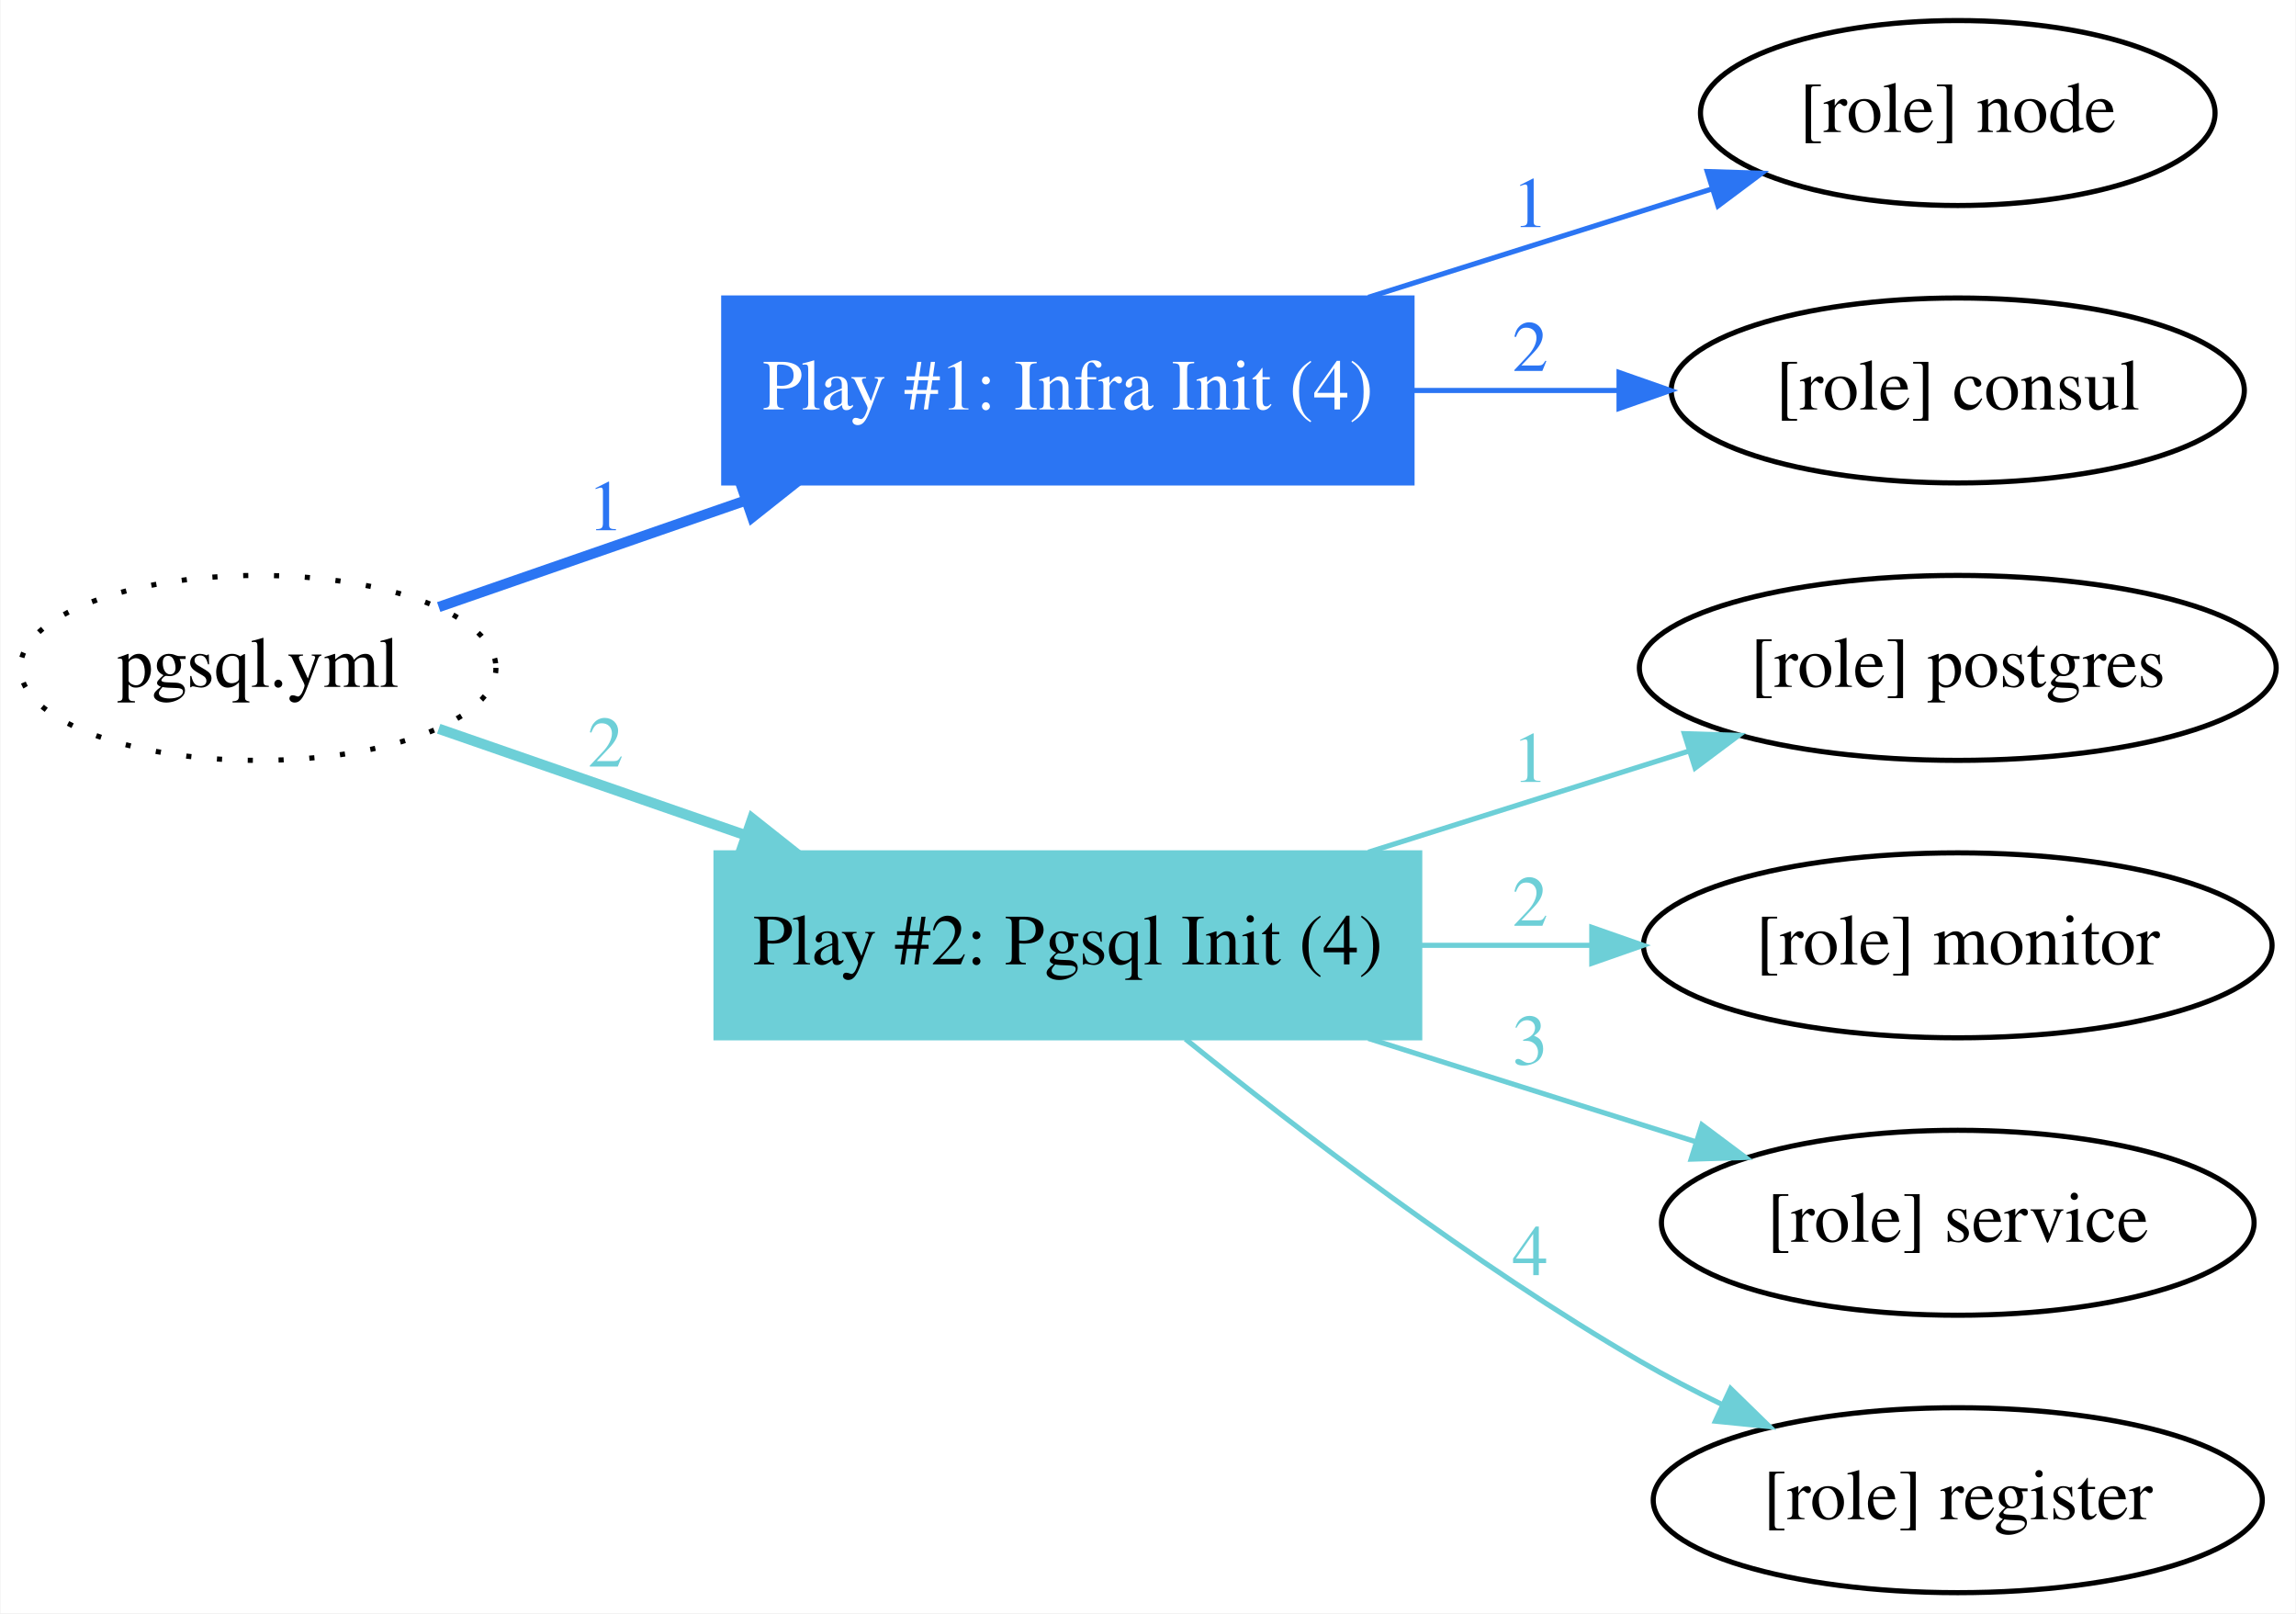
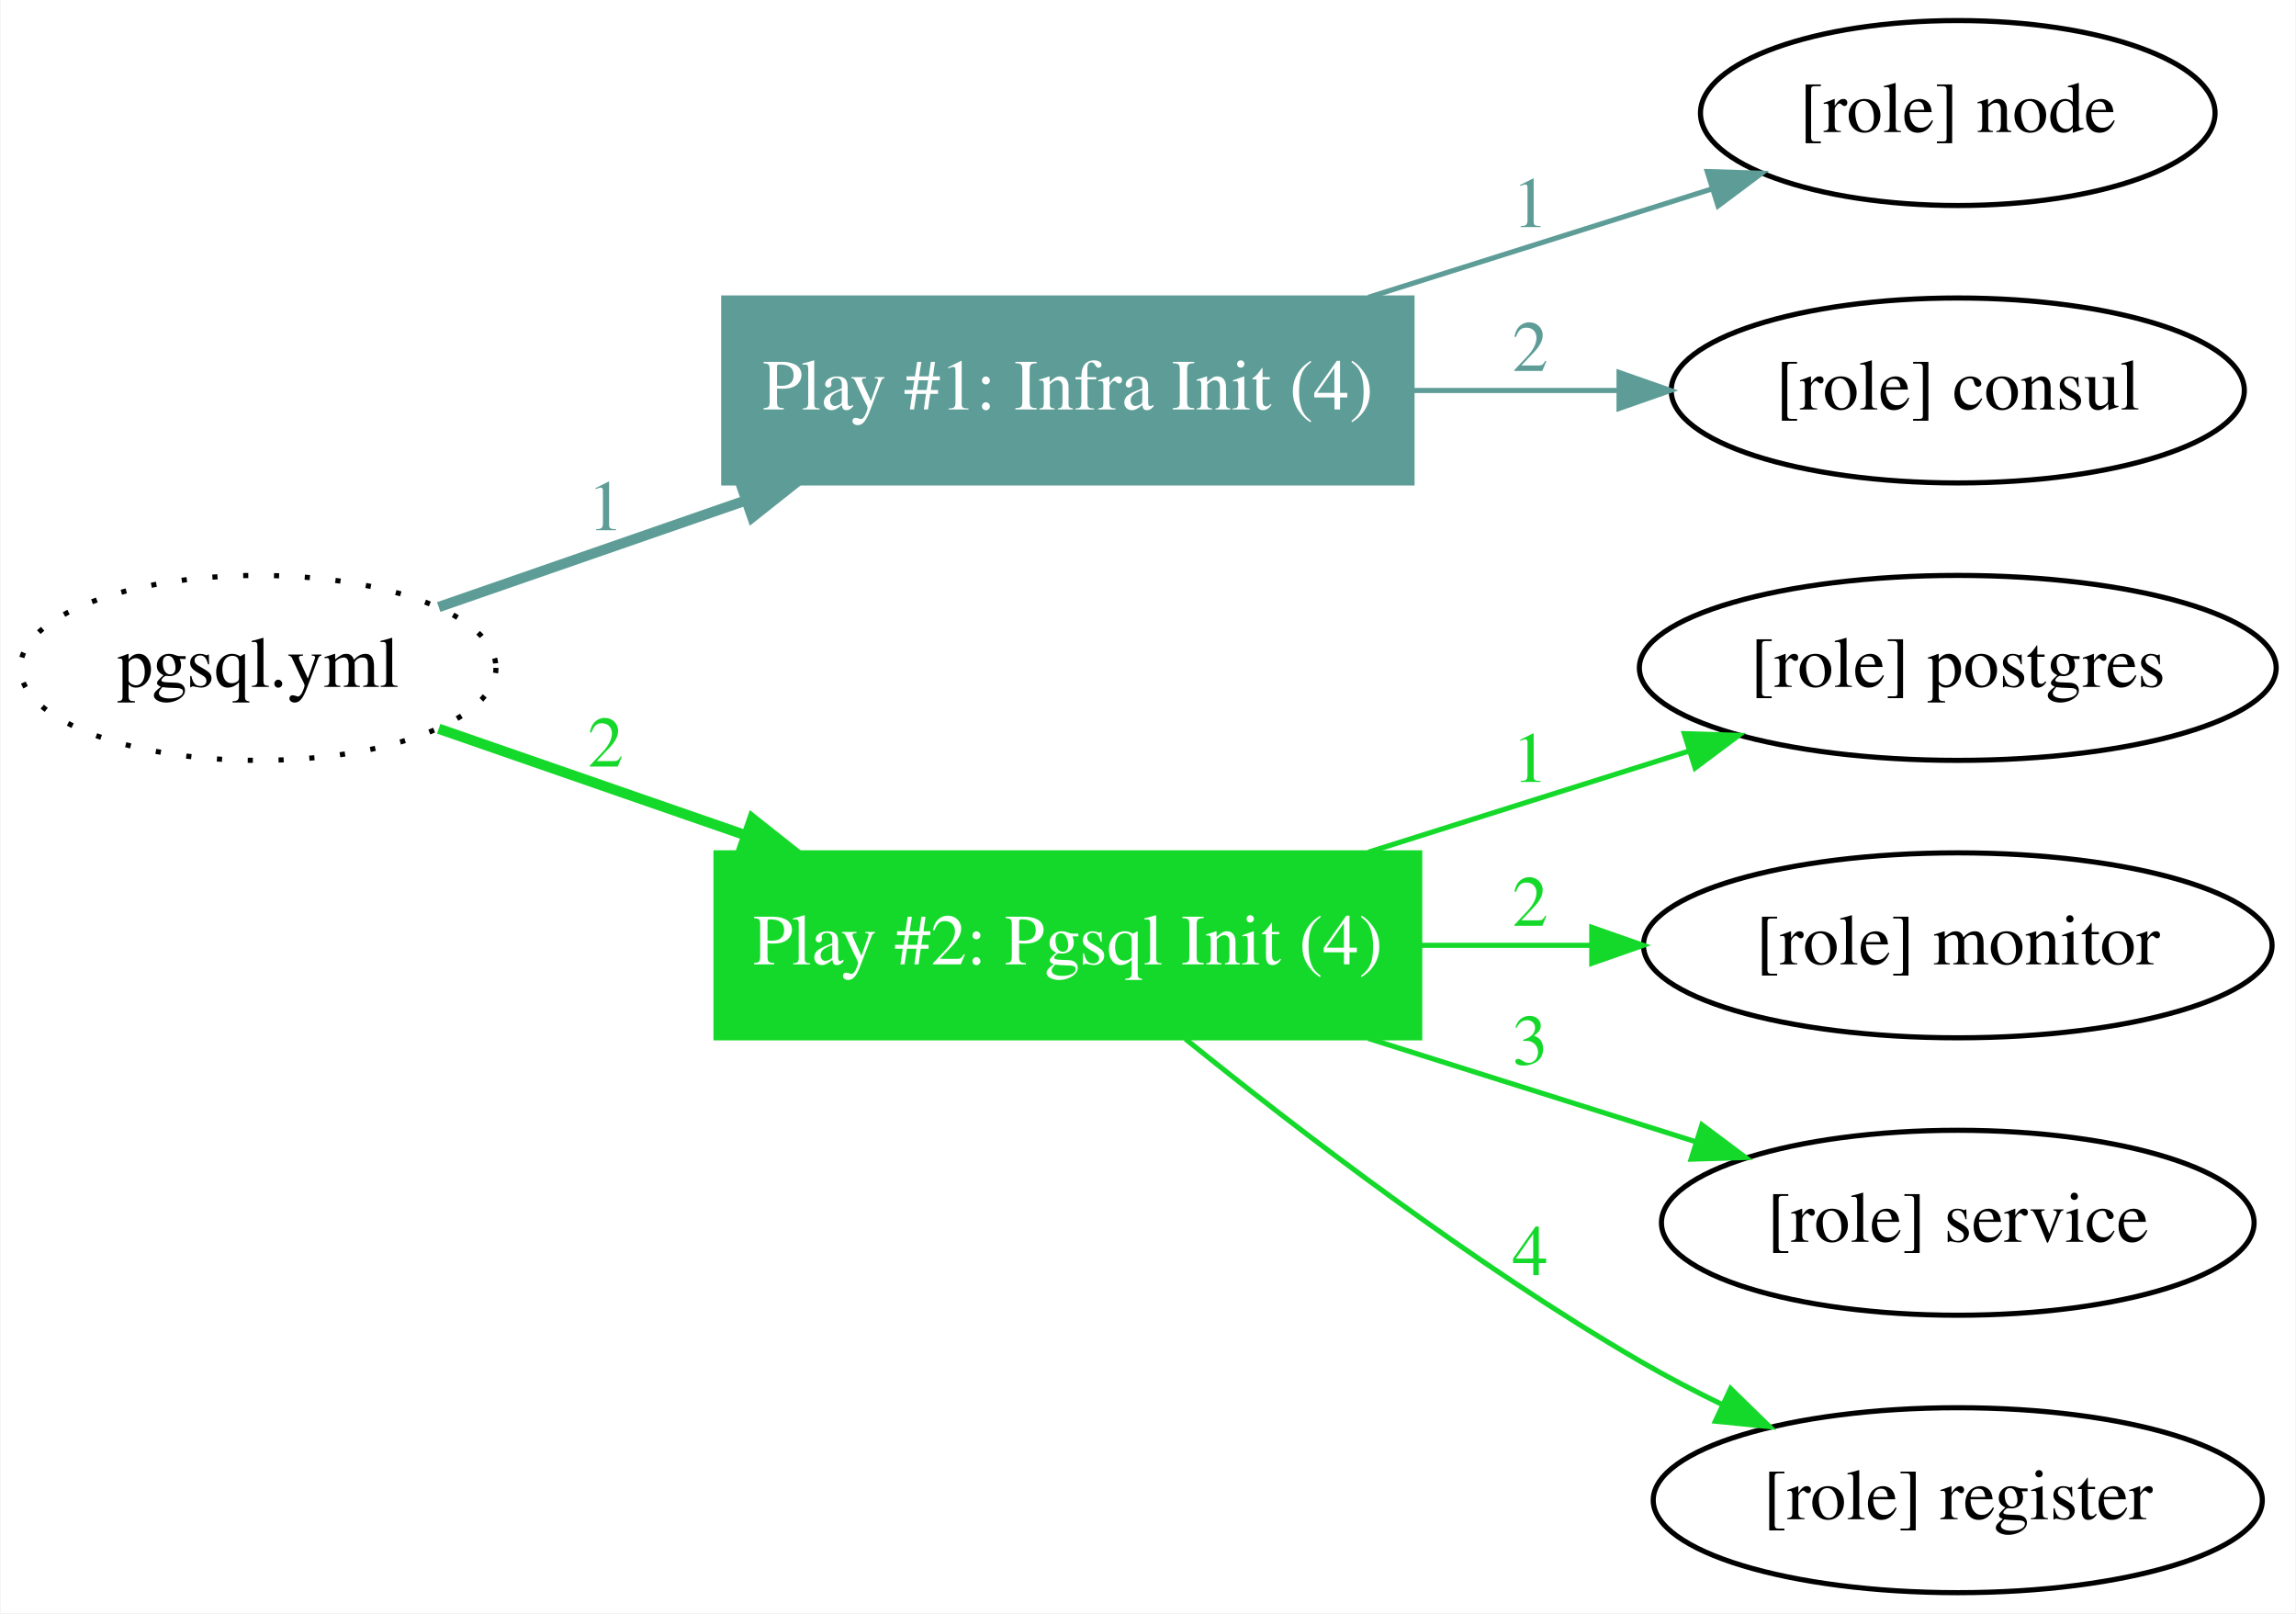
<svg xmlns="http://www.w3.org/2000/svg" xmlns:xlink="http://www.w3.org/1999/xlink" width="447pt" height="314pt" viewBox="0.00 0.00 446.78 314.00" id="svg">
  <style type="text/css" id="my_css">.node:hover, .edge:hover, path:hover, path + polygon:hover {
    cursor: pointer;
    stroke-width: 3;
    font-weight: bolder;
}

.my_hover {
    cursor: pointer;
    stroke-width: 3;
    font-weight: bolder;
}
</style>
  <g id="graph0" class="graph" transform="scale(1 1) rotate(0) translate(4 310)">
    <polygon fill="white" stroke="transparent" points="-4,4 -4,-310 442.78,-310 442.78,4 -4,4" />
    <g id="root_node" class="node">
      <ellipse fill="none" stroke="black" stroke-dasharray="1,5" cx="46.15" cy="-180" rx="46.29" ry="18" />
      <text text-anchor="middle" x="46.15" y="-176.3" font-family="Times,serif" font-size="14.00">pgsql.yml</text>
    </g>
-     <g id="play_9021fa29-0310-44db-b299-44b5cda16cda" class="node">
-       <g id="a_play_9021fa29-0310-44db-b299-44b5cda16cda">
+     <g id="play_818a3ff0-17c8-4dbc-b4ed-3525ff6715e6" class="node">
+       <g id="a_play_818a3ff0-17c8-4dbc-b4ed-3525ff6715e6">
        <a xlink:title="10.10.10.10     10.10.10.11     10.10.10.12     10.10.10.13">
-           <polygon fill="#2b75f3" stroke="#2b75f3" points="270.79,-252 136.79,-252 136.79,-216 270.79,-216 270.79,-252" />
+           <polygon fill="#5e9d97" stroke="#5e9d97" points="270.79,-252 136.79,-252 136.79,-216 270.79,-216 270.79,-252" />
          <text text-anchor="middle" x="203.79" y="-230.3" font-family="Times,serif" font-size="14.00" fill="#ffffff">Play #1: Infra Init (4)</text>
        </a>
      </g>
      <links>
-         <link target="edge_861ca0e7-3dfe-4ed2-84a2-90e84798ae9f" />
-         <link target="edge_60c7d77f-8ced-41d2-8576-7b71c4efe7db" />
+         <link target="edge_5cd630d6-6d38-4e8c-8dca-7cc3e256ff32" />
+         <link target="edge_b8ec9cce-a934-413e-9b6f-3300666f9fed" />
      </links>
    </g>
-     <g id="edge_6c6626b4-1220-4275-ac4d-6ec0dfca1473" class="edge">
-       <path fill="none" stroke="#2b75f3" stroke-width="2" d="M81.3,-191.85C98.84,-197.93 120.75,-205.54 141.12,-212.6" />
-       <polygon fill="#2b75f3" stroke="#2b75f3" stroke-width="2" points="140.06,-215.94 150.65,-215.91 142.35,-209.33 140.06,-215.94" />
-       <text text-anchor="middle" x="113.79" y="-206.8" font-family="Times,serif" font-size="14.00" fill="#2b75f3">1</text>
+     <g id="edge_7bf7ac94-a2ef-4ef8-81e7-560b0b77c825" class="edge">
+       <path fill="none" stroke="#5e9d97" stroke-width="2" d="M81.3,-191.85C98.84,-197.93 120.75,-205.54 141.12,-212.6" />
+       <polygon fill="#5e9d97" stroke="#5e9d97" stroke-width="2" points="140.06,-215.94 150.65,-215.91 142.35,-209.33 140.06,-215.94" />
+       <text text-anchor="middle" x="113.79" y="-206.8" font-family="Times,serif" font-size="14.00" fill="#5e9d97">1</text>
    </g>
-     <g id="play_6fd98924-7e56-46f1-a9d6-91c2d4c41c0d" class="node">
-       <g id="a_play_6fd98924-7e56-46f1-a9d6-91c2d4c41c0d">
+     <g id="play_f6643c96-8bf4-4024-a75d-d426df4e11c7" class="node">
+       <g id="a_play_f6643c96-8bf4-4024-a75d-d426df4e11c7">
        <a xlink:title="10.10.10.10     10.10.10.11     10.10.10.12     10.10.10.13">
-           <polygon fill="#6dcfd7" stroke="#6dcfd7" points="272.29,-144 135.29,-144 135.29,-108 272.29,-108 272.29,-144" />
-           <text text-anchor="middle" x="203.79" y="-122.3" font-family="Times,serif" font-size="14.00" fill="#000000">Play #2: Pgsql Init (4)</text>
+           <polygon fill="#15d92a" stroke="#15d92a" points="272.29,-144 135.29,-144 135.29,-108 272.29,-108 272.29,-144" />
+           <text text-anchor="middle" x="203.79" y="-122.3" font-family="Times,serif" font-size="14.00" fill="#ffffff">Play #2: Pgsql Init (4)</text>
        </a>
      </g>
      <links>
-         <link target="edge_2f11e8f7-6fda-4dcb-9207-0a6e14148302" />
-         <link target="edge_ccbba384-63c7-4548-b93b-c964d7887ec1" />
-         <link target="edge_0cbd994c-5650-47dc-9c34-69eebbd3b88a" />
-         <link target="edge_eca0b9f2-44e7-4e10-901a-1e095e5c9df1" />
+         <link target="edge_11cb9117-5368-4d5a-a15f-59b7446c56e8" />
+         <link target="edge_3251a710-f46b-47e9-9bb1-da92f7fc655a" />
+         <link target="edge_f0b43889-e1de-4ee9-b312-8ad458a32961" />
+         <link target="edge_6b3433e9-27dc-4eed-9e62-4ef16cf1d2d7" />
      </links>
    </g>
-     <g id="edge_e87e33f6-3368-4e4e-9bd3-47b5747e51bb" class="edge">
-       <path fill="none" stroke="#6dcfd7" stroke-width="2" d="M81.3,-168.15C98.84,-162.07 120.75,-154.46 141.12,-147.4" />
-       <polygon fill="#6dcfd7" stroke="#6dcfd7" stroke-width="2" points="142.35,-150.67 150.65,-144.09 140.06,-144.06 142.35,-150.67" />
-       <text text-anchor="middle" x="113.79" y="-160.8" font-family="Times,serif" font-size="14.00" fill="#6dcfd7">2</text>
+     <g id="edge_26ca3844-0a63-464b-97e8-a806576bd5e8" class="edge">
+       <path fill="none" stroke="#15d92a" stroke-width="2" d="M81.3,-168.15C98.84,-162.07 120.75,-154.46 141.12,-147.4" />
+       <polygon fill="#15d92a" stroke="#15d92a" stroke-width="2" points="142.35,-150.67 150.65,-144.09 140.06,-144.06 142.35,-150.67" />
+       <text text-anchor="middle" x="113.79" y="-160.8" font-family="Times,serif" font-size="14.00" fill="#15d92a">2</text>
    </g>
-     <g id="role_deecb00a-2129-4ca9-91c5-671ef1f67aeb" class="node">
+     <g id="role_ced823ac-6099-4ea4-8f83-975e51cb11d6" class="node">
      <ellipse fill="none" stroke="black" cx="377.04" cy="-288" rx="50.09" ry="18" />
      <text text-anchor="middle" x="377.04" y="-284.3" font-family="Times,serif" font-size="14.00">[role] node</text>
    </g>
-     <g id="edge_861ca0e7-3dfe-4ed2-84a2-90e84798ae9f" class="edge">
-       <path fill="none" stroke="#2b75f3" d="M262.29,-252.13C284,-258.98 308.42,-266.68 329.06,-273.19" />
-       <polygon fill="#2b75f3" stroke="#2b75f3" points="328.27,-276.61 338.86,-276.28 330.37,-269.93 328.27,-276.61" />
-       <text text-anchor="middle" x="293.79" y="-265.8" font-family="Times,serif" font-size="14.00" fill="#2b75f3">1</text>
+     <g id="edge_5cd630d6-6d38-4e8c-8dca-7cc3e256ff32" class="edge">
+       <path fill="none" stroke="#5e9d97" d="M262.29,-252.13C284,-258.98 308.42,-266.68 329.06,-273.19" />
+       <polygon fill="#5e9d97" stroke="#5e9d97" points="328.27,-276.61 338.86,-276.28 330.37,-269.93 328.27,-276.61" />
+       <text text-anchor="middle" x="293.79" y="-265.8" font-family="Times,serif" font-size="14.00" fill="#5e9d97">1</text>
      <links>
-         <link target="role_deecb00a-2129-4ca9-91c5-671ef1f67aeb" />
+         <link target="role_ced823ac-6099-4ea4-8f83-975e51cb11d6" />
      </links>
    </g>
-     <g id="role_33304c38-c0d6-4322-ab0d-06f4bc312ca0" class="node">
+     <g id="role_45b24960-7495-4bae-a7fa-676489af73f6" class="node">
      <ellipse fill="none" stroke="black" cx="377.04" cy="-234" rx="55.79" ry="18" />
      <text text-anchor="middle" x="377.04" y="-230.3" font-family="Times,serif" font-size="14.00">[role] consul</text>
    </g>
-     <g id="edge_60c7d77f-8ced-41d2-8576-7b71c4efe7db" class="edge">
-       <path fill="none" stroke="#2b75f3" d="M271,-234C284.07,-234 297.78,-234 310.82,-234" />
-       <polygon fill="#2b75f3" stroke="#2b75f3" points="311.1,-237.5 321.1,-234 311.1,-230.5 311.1,-237.5" />
-       <text text-anchor="middle" x="293.79" y="-237.8" font-family="Times,serif" font-size="14.00" fill="#2b75f3">2</text>
+     <g id="edge_b8ec9cce-a934-413e-9b6f-3300666f9fed" class="edge">
+       <path fill="none" stroke="#5e9d97" d="M271,-234C284.07,-234 297.78,-234 310.82,-234" />
+       <polygon fill="#5e9d97" stroke="#5e9d97" points="311.1,-237.5 321.1,-234 311.1,-230.5 311.1,-237.5" />
+       <text text-anchor="middle" x="293.79" y="-237.8" font-family="Times,serif" font-size="14.00" fill="#5e9d97">2</text>
      <links>
-         <link target="role_33304c38-c0d6-4322-ab0d-06f4bc312ca0" />
+         <link target="role_45b24960-7495-4bae-a7fa-676489af73f6" />
      </links>
    </g>
-     <g id="role_96239c10-15d9-43b0-ae13-30d3801d6430" class="node">
+     <g id="role_0a57d647-49ed-4d9b-81c8-25dd3bde1f3a" class="node">
      <ellipse fill="none" stroke="black" cx="377.04" cy="-180" rx="61.99" ry="18" />
      <text text-anchor="middle" x="377.04" y="-176.3" font-family="Times,serif" font-size="14.00">[role] postgres</text>
    </g>
-     <g id="edge_2f11e8f7-6fda-4dcb-9207-0a6e14148302" class="edge">
-       <path fill="none" stroke="#6dcfd7" d="M262.29,-144.13C282.49,-150.5 305.04,-157.61 324.7,-163.81" />
-       <polygon fill="#6dcfd7" stroke="#6dcfd7" points="323.8,-167.2 334.39,-166.87 325.9,-160.52 323.8,-167.2" />
-       <text text-anchor="middle" x="293.79" y="-157.8" font-family="Times,serif" font-size="14.00" fill="#6dcfd7">1</text>
+     <g id="edge_11cb9117-5368-4d5a-a15f-59b7446c56e8" class="edge">
+       <path fill="none" stroke="#15d92a" d="M262.29,-144.13C282.49,-150.5 305.04,-157.61 324.7,-163.81" />
+       <polygon fill="#15d92a" stroke="#15d92a" points="323.8,-167.2 334.39,-166.87 325.9,-160.52 323.8,-167.2" />
+       <text text-anchor="middle" x="293.79" y="-157.8" font-family="Times,serif" font-size="14.00" fill="#15d92a">1</text>
      <links>
-         <link target="role_96239c10-15d9-43b0-ae13-30d3801d6430" />
+         <link target="role_0a57d647-49ed-4d9b-81c8-25dd3bde1f3a" />
      </links>
    </g>
-     <g id="role_fe255f43-9f84-4a9b-96fc-4838c2b54bcf" class="node">
+     <g id="role_14c96b4a-3189-4385-b54f-4c27d92ca665" class="node">
      <ellipse fill="none" stroke="black" cx="377.04" cy="-126" rx="61.19" ry="18" />
      <text text-anchor="middle" x="377.04" y="-122.3" font-family="Times,serif" font-size="14.00">[role] monitor</text>
    </g>
-     <g id="edge_ccbba384-63c7-4548-b93b-c964d7887ec1" class="edge">
-       <path fill="none" stroke="#6dcfd7" d="M272.47,-126C283.31,-126 294.55,-126 305.46,-126" />
-       <polygon fill="#6dcfd7" stroke="#6dcfd7" points="305.79,-129.5 315.79,-126 305.79,-122.5 305.79,-129.5" />
-       <text text-anchor="middle" x="293.79" y="-129.8" font-family="Times,serif" font-size="14.00" fill="#6dcfd7">2</text>
+     <g id="edge_3251a710-f46b-47e9-9bb1-da92f7fc655a" class="edge">
+       <path fill="none" stroke="#15d92a" d="M272.47,-126C283.31,-126 294.55,-126 305.46,-126" />
+       <polygon fill="#15d92a" stroke="#15d92a" points="305.79,-129.5 315.79,-126 305.79,-122.5 305.79,-129.5" />
+       <text text-anchor="middle" x="293.79" y="-129.8" font-family="Times,serif" font-size="14.00" fill="#15d92a">2</text>
      <links>
-         <link target="role_fe255f43-9f84-4a9b-96fc-4838c2b54bcf" />
+         <link target="role_14c96b4a-3189-4385-b54f-4c27d92ca665" />
      </links>
    </g>
-     <g id="role_90306715-4a18-4cbf-90b0-bc03538da54f" class="node">
+     <g id="role_1c9a2ebf-410b-417e-b1a7-63ae4b5be30c" class="node">
      <ellipse fill="none" stroke="black" cx="377.04" cy="-72" rx="57.69" ry="18" />
      <text text-anchor="middle" x="377.04" y="-68.3" font-family="Times,serif" font-size="14.00">[role] service</text>
    </g>
-     <g id="edge_0cbd994c-5650-47dc-9c34-69eebbd3b88a" class="edge">
-       <path fill="none" stroke="#6dcfd7" d="M262.29,-107.87C283,-101.34 306.18,-94.03 326.18,-87.72" />
-       <polygon fill="#6dcfd7" stroke="#6dcfd7" points="327.23,-91.06 335.72,-84.71 325.13,-84.38 327.23,-91.06" />
-       <text text-anchor="middle" x="293.79" y="-102.8" font-family="Times,serif" font-size="14.00" fill="#6dcfd7">3</text>
+     <g id="edge_f0b43889-e1de-4ee9-b312-8ad458a32961" class="edge">
+       <path fill="none" stroke="#15d92a" d="M262.29,-107.87C283,-101.34 306.18,-94.03 326.18,-87.72" />
+       <polygon fill="#15d92a" stroke="#15d92a" points="327.23,-91.06 335.72,-84.71 325.13,-84.38 327.23,-91.06" />
+       <text text-anchor="middle" x="293.79" y="-102.8" font-family="Times,serif" font-size="14.00" fill="#15d92a">3</text>
      <links>
-         <link target="role_90306715-4a18-4cbf-90b0-bc03538da54f" />
+         <link target="role_1c9a2ebf-410b-417e-b1a7-63ae4b5be30c" />
      </links>
    </g>
-     <g id="role_3129b071-b695-431f-9a30-6f79fcf8afa8" class="node">
+     <g id="role_fb1f6f94-879d-4f5e-91cb-bab28c6e83a6" class="node">
      <ellipse fill="none" stroke="black" cx="377.04" cy="-18" rx="59.29" ry="18" />
      <text text-anchor="middle" x="377.04" y="-14.3" font-family="Times,serif" font-size="14.00">[role] register</text>
    </g>
-     <g id="edge_eca0b9f2-44e7-4e10-901a-1e095e5c9df1" class="edge">
-       <path fill="none" stroke="#6dcfd7" d="M226.68,-107.76C248.31,-90.29 282.78,-63.85 315.29,-45 320.34,-42.07 325.77,-39.24 331.23,-36.59" />
-       <polygon fill="#6dcfd7" stroke="#6dcfd7" points="332.81,-39.72 340.39,-32.32 329.85,-33.38 332.81,-39.72" />
-       <text text-anchor="middle" x="293.79" y="-61.8" font-family="Times,serif" font-size="14.00" fill="#6dcfd7">4</text>
+     <g id="edge_6b3433e9-27dc-4eed-9e62-4ef16cf1d2d7" class="edge">
+       <path fill="none" stroke="#15d92a" d="M226.68,-107.76C248.31,-90.29 282.78,-63.85 315.29,-45 320.34,-42.07 325.77,-39.24 331.23,-36.59" />
+       <polygon fill="#15d92a" stroke="#15d92a" points="332.81,-39.72 340.39,-32.32 329.85,-33.38 332.81,-39.72" />
+       <text text-anchor="middle" x="293.79" y="-61.8" font-family="Times,serif" font-size="14.00" fill="#15d92a">4</text>
      <links>
-         <link target="role_3129b071-b695-431f-9a30-6f79fcf8afa8" />
+         <link target="role_fb1f6f94-879d-4f5e-91cb-bab28c6e83a6" />
      </links>
    </g>
  </g>
</svg>
